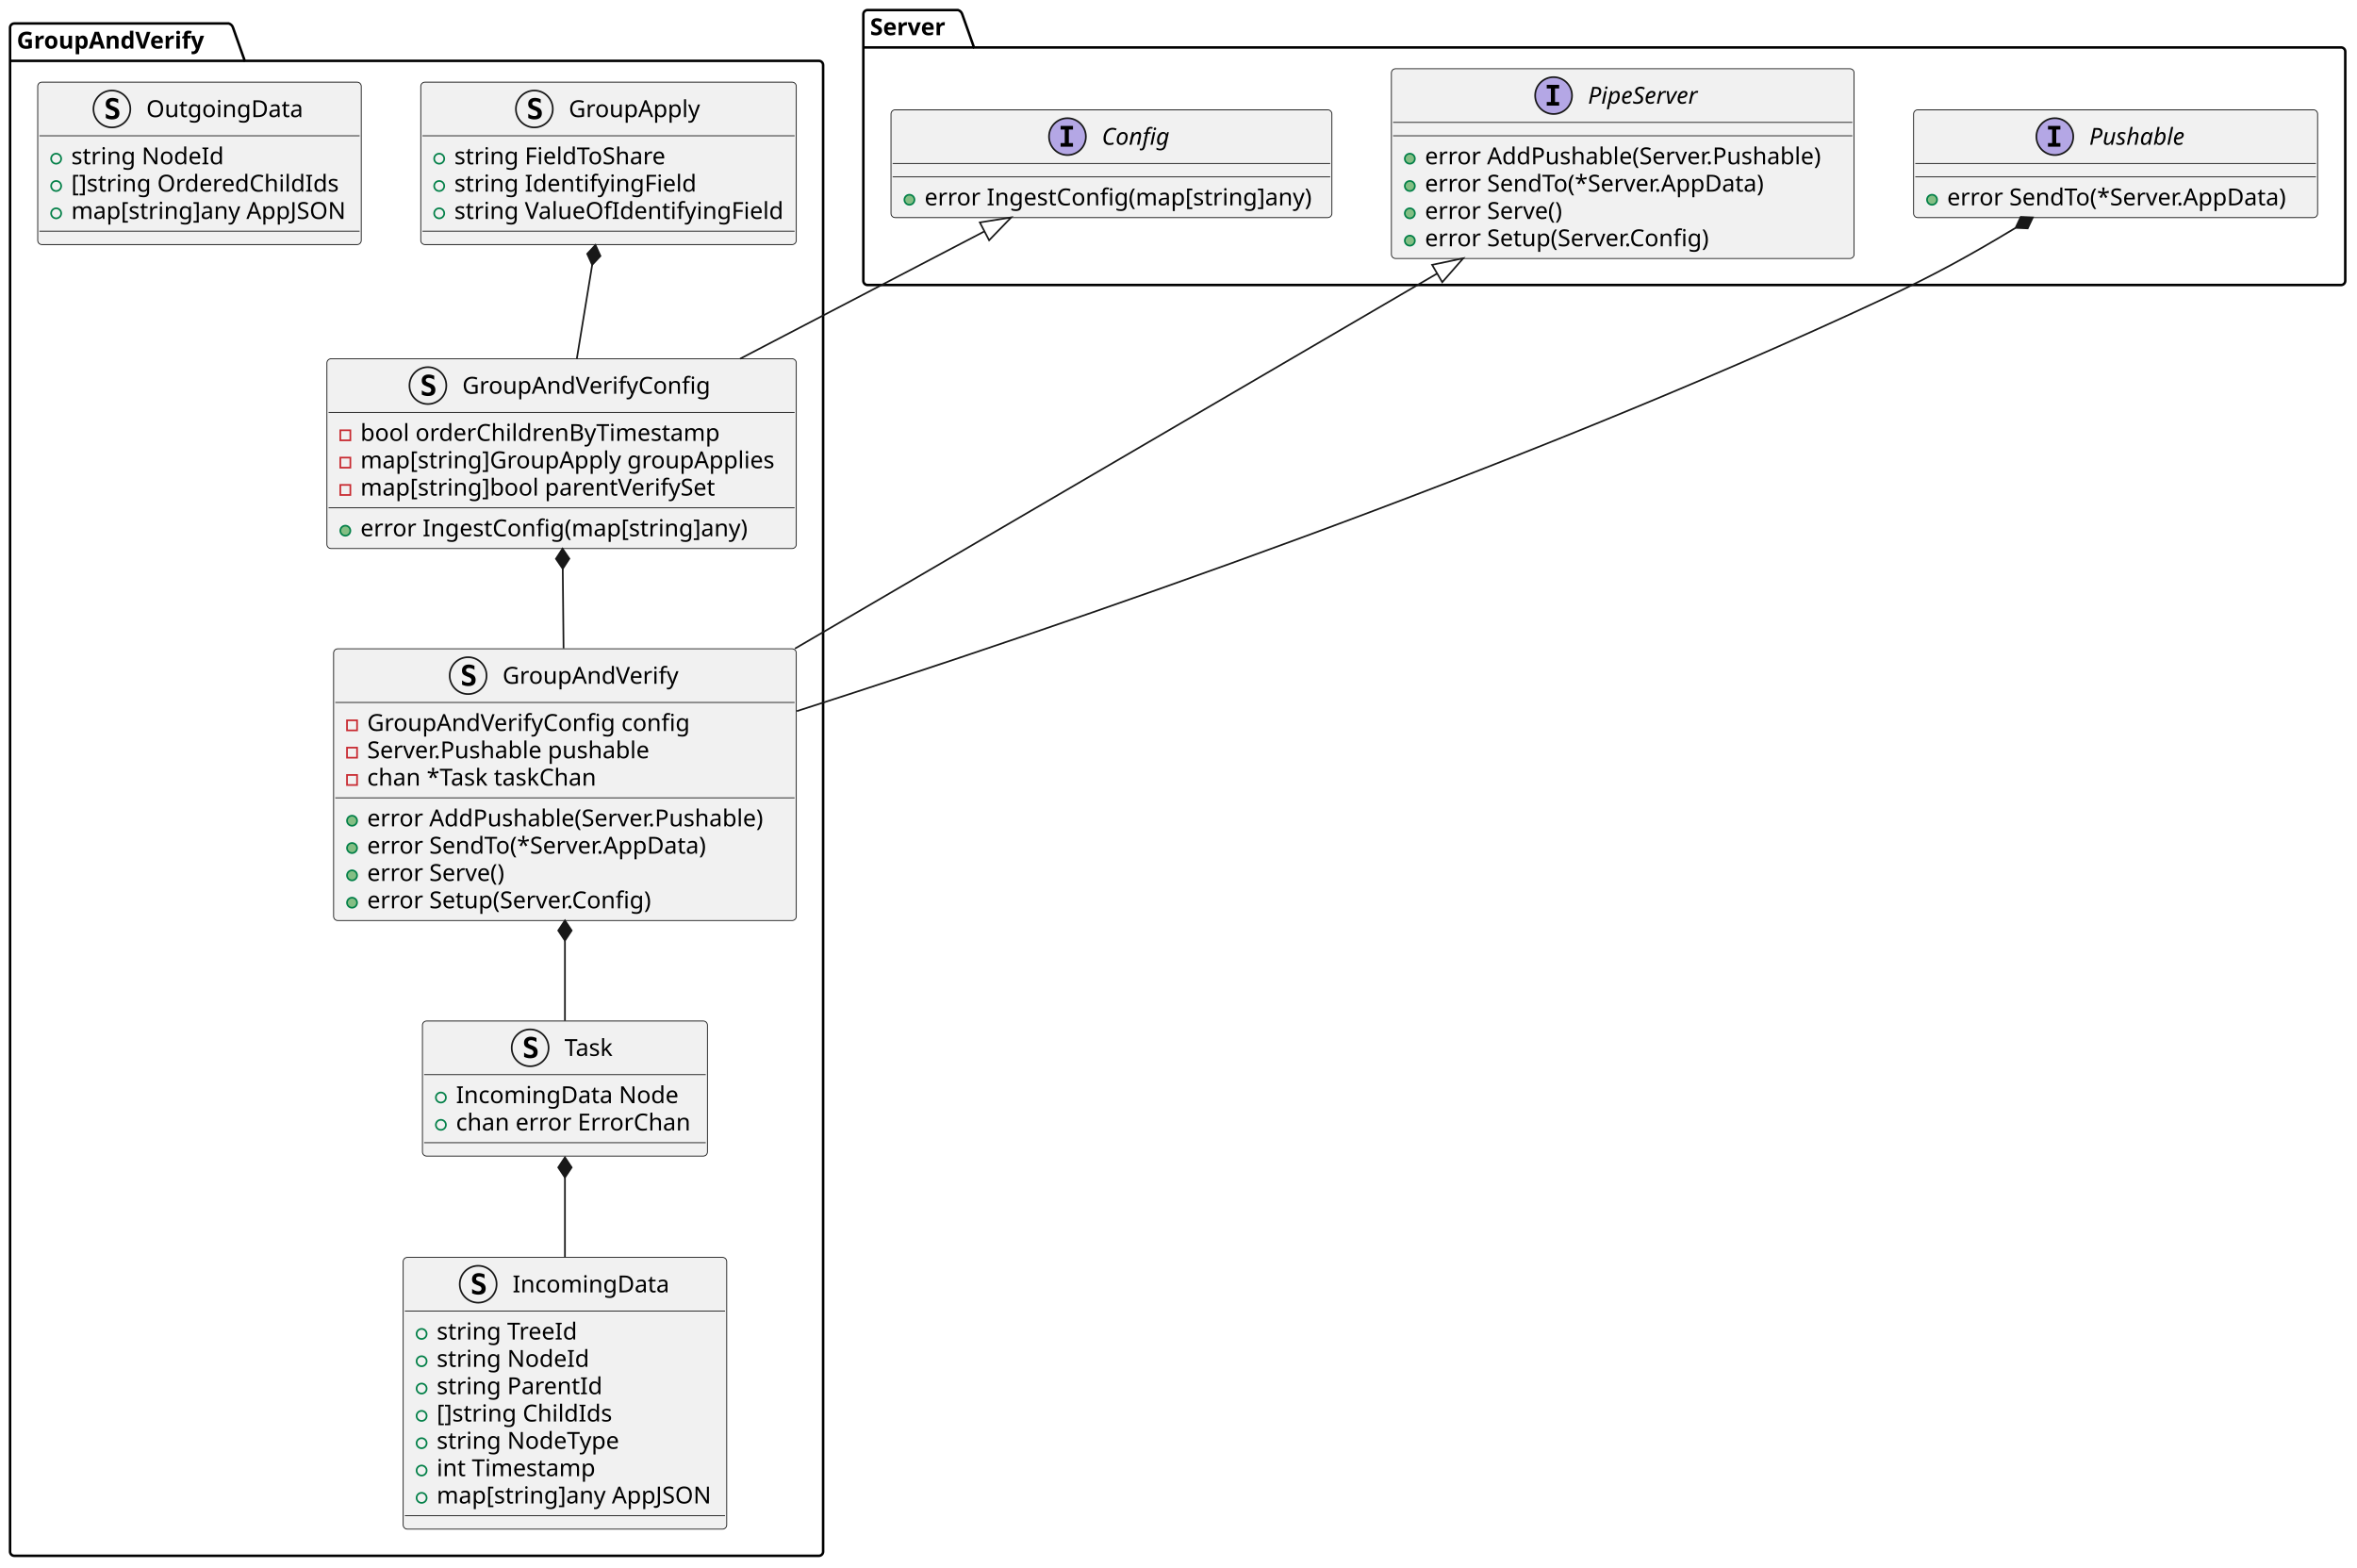
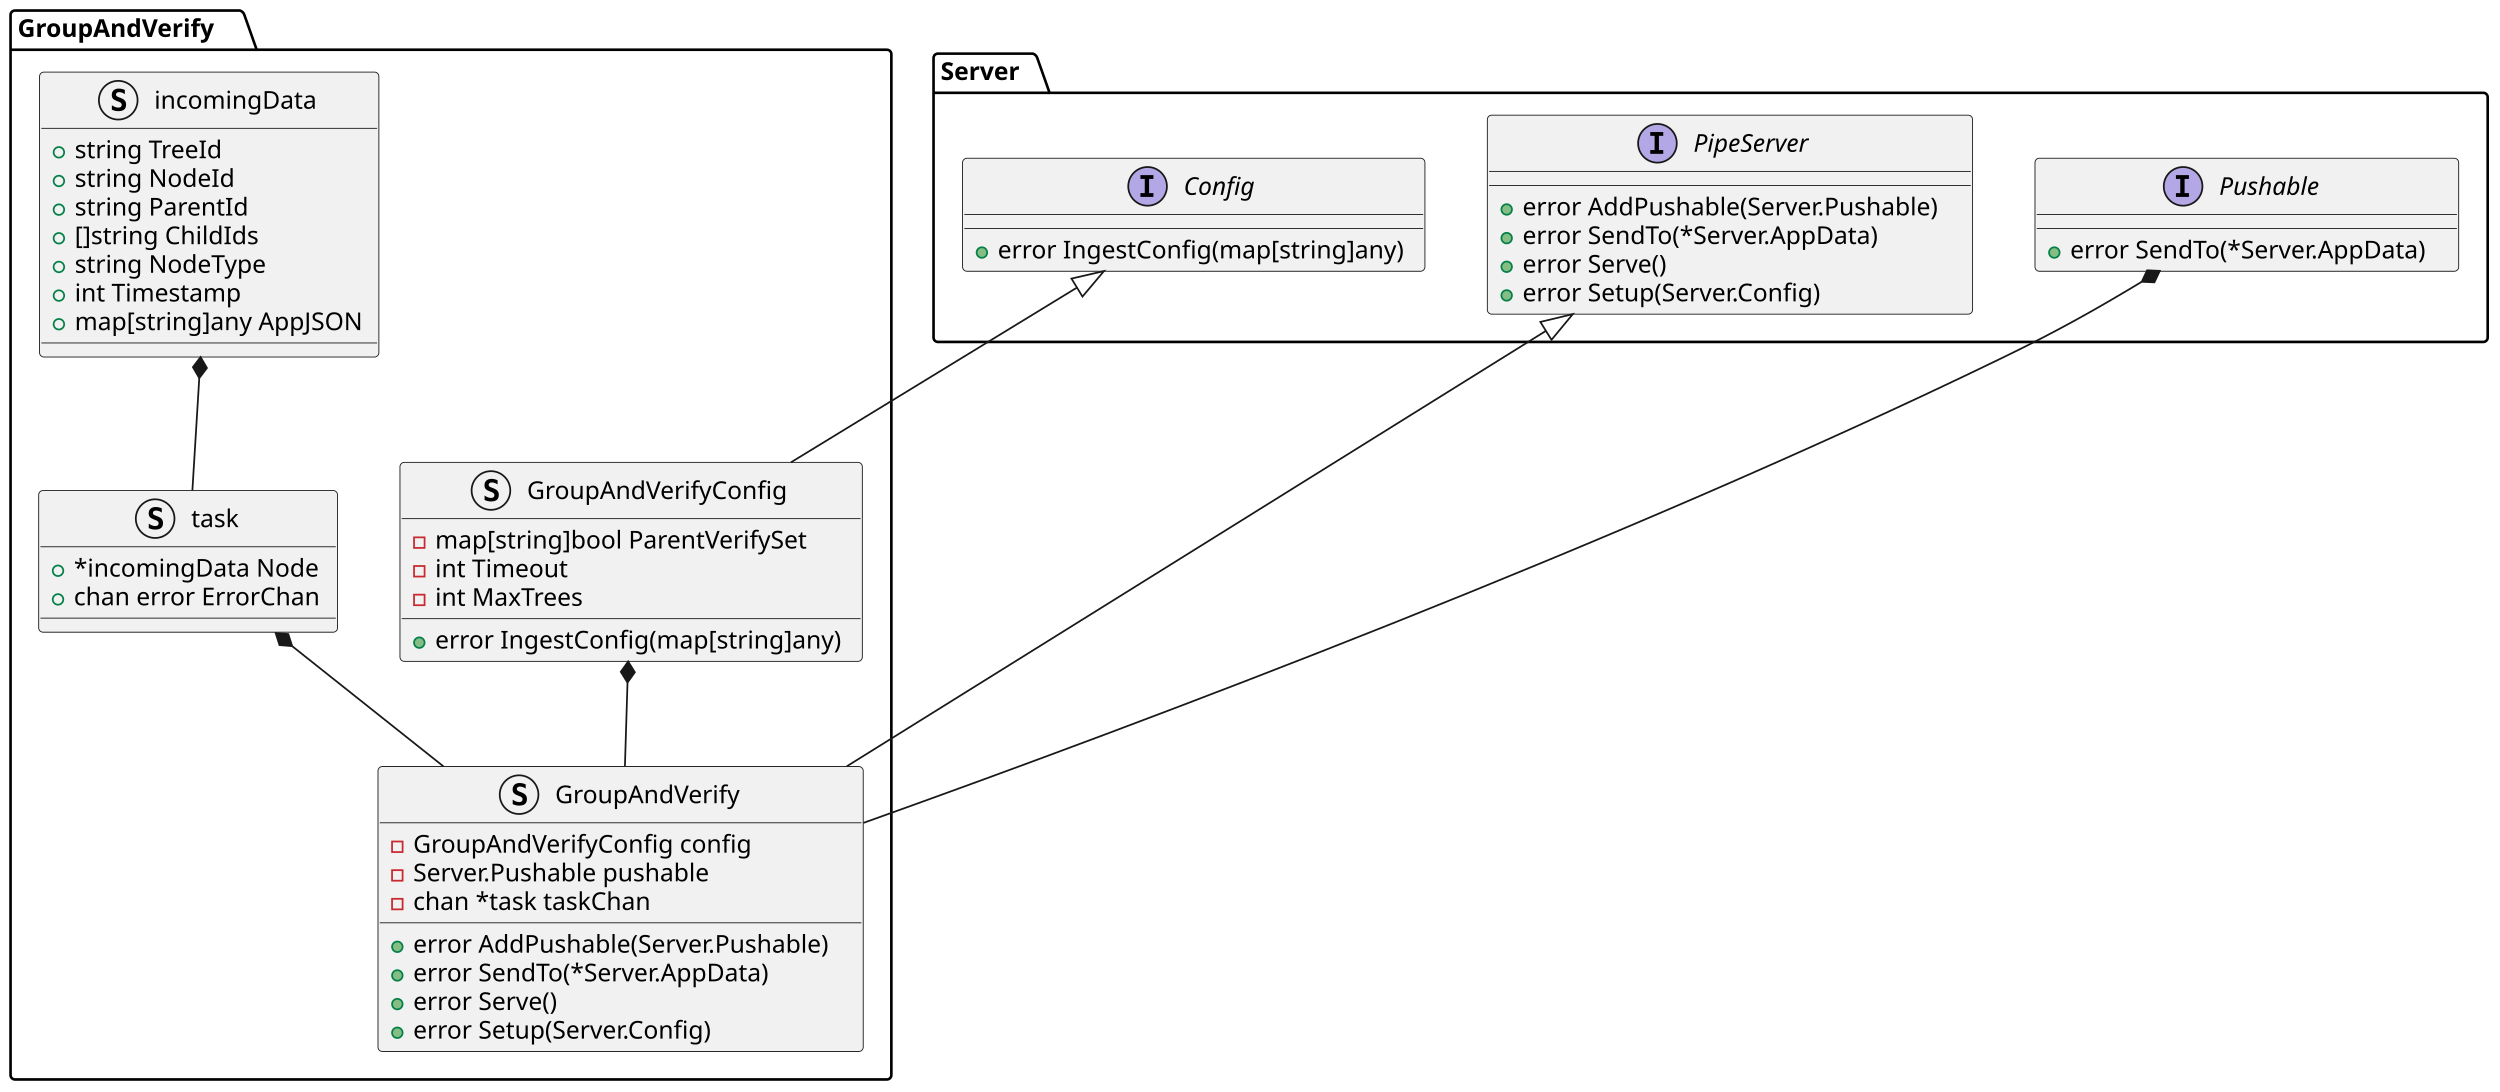
- <svg xmlns="http://www.w3.org/2000/svg" contentStyleType="text/css" height="935px" preserveAspectRatio="none" style="width:1406px;height:935px;background:#FFFFFF;" version="1.1" viewBox="0 0 1406 935" width="1406px" zoomAndPan="magnify">
+ <svg xmlns="http://www.w3.org/2000/svg" contentStyleType="text/css" height="621px" preserveAspectRatio="none" style="width:1422px;height:621px;background:#FFFFFF;" version="1.1" viewBox="0 0 1422 621" width="1422px" zoomAndPan="magnify">
  <defs />
  <g>
    <g id="cluster_Server">
-       <path d="M517.5,6 L571.5,6 A3.75,3.75 0 0 1 574,8.5 L581,28.297 L1396.5,28.297 A2.5,2.5 0 0 1 1399,30.797 L1399,167.5 A2.5,2.5 0 0 1 1396.5,170 L517.5,170 A2.5,2.5 0 0 1 515,167.5 L515,8.5 A2.5,2.5 0 0 1 517.5,6 " fill="none" style="stroke:#000000;stroke-width:1.5;" />
-       <line style="stroke:#000000;stroke-width:1.5;" x1="515" x2="581" y1="28.297" y2="28.297" />
-       <text fill="#000000" font-family="sans-serif" font-size="14" font-weight="bold" lengthAdjust="spacing" textLength="53" x="519" y="20.995">Server</text>
+       <path d="M533.5,30.5 L587.5,30.5 A3.75,3.75 0 0 1 590,33 L597,52.797 L1412.5,52.797 A2.5,2.5 0 0 1 1415,55.297 L1415,192 A2.5,2.5 0 0 1 1412.5,194.5 L533.5,194.5 A2.5,2.5 0 0 1 531,192 L531,33 A2.5,2.5 0 0 1 533.5,30.5 " fill="none" style="stroke:#000000;stroke-width:1.5;" />
+       <line style="stroke:#000000;stroke-width:1.5;" x1="531" x2="597" y1="52.797" y2="52.797" />
+       <text fill="#000000" font-family="sans-serif" font-size="14" font-weight="bold" lengthAdjust="spacing" textLength="53" x="535" y="45.495">Server</text>
    </g>
    <g id="cluster_GroupAndVerify">
-       <path d="M8.5,14 L136.5,14 A3.75,3.75 0 0 1 139,16.5 L146,36.297 L488.5,36.297 A2.5,2.5 0 0 1 491,38.797 L491,925.5 A2.5,2.5 0 0 1 488.5,928 L8.5,928 A2.5,2.5 0 0 1 6,925.5 L6,16.5 A2.5,2.5 0 0 1 8.5,14 " fill="none" style="stroke:#000000;stroke-width:1.5;" />
-       <line style="stroke:#000000;stroke-width:1.5;" x1="6" x2="146" y1="36.297" y2="36.297" />
-       <text fill="#000000" font-family="sans-serif" font-size="14" font-weight="bold" lengthAdjust="spacing" textLength="127" x="10" y="28.995">GroupAndVerify</text>
+       <path d="M8.5,6 L136.5,6 A3.75,3.75 0 0 1 139,8.5 L146,28.297 L504.5,28.297 A2.5,2.5 0 0 1 507,30.797 L507,611.5 A2.5,2.5 0 0 1 504.5,614 L8.5,614 A2.5,2.5 0 0 1 6,611.5 L6,8.5 A2.5,2.5 0 0 1 8.5,6 " fill="none" style="stroke:#000000;stroke-width:1.5;" />
+       <line style="stroke:#000000;stroke-width:1.5;" x1="6" x2="146" y1="28.297" y2="28.297" />
+       <text fill="#000000" font-family="sans-serif" font-size="14" font-weight="bold" lengthAdjust="spacing" textLength="127" x="10" y="20.995">GroupAndVerify</text>
    </g>
    <g id="elem_Config">
-       <rect codeLine="1" fill="#F1F1F1" height="64.297" id="Config" rx="2.5" ry="2.5" style="stroke:#181818;stroke-width:0.5;" width="263" x="531.5" y="65.5" />
-       <ellipse cx="636.75" cy="81.5" fill="#B4A7E5" rx="11" ry="11" style="stroke:#181818;stroke-width:1.0;" />
-       <path d="M632.672,77.266 L632.672,75.109 L640.062,75.109 L640.062,77.266 L637.594,77.266 L637.594,85.344 L640.062,85.344 L640.062,87.5 L632.672,87.5 L632.672,85.344 L635.141,85.344 L635.141,77.266 L632.672,77.266 Z " fill="#000000" />
-       <text fill="#000000" font-family="sans-serif" font-size="14" font-style="italic" lengthAdjust="spacing" textLength="44" x="657.25" y="86.347">Config</text>
-       <line style="stroke:#181818;stroke-width:0.5;" x1="532.5" x2="793.5" y1="97.5" y2="97.5" />
-       <line style="stroke:#181818;stroke-width:0.5;" x1="532.5" x2="793.5" y1="105.5" y2="105.5" />
-       <ellipse cx="542.5" cy="119.148" fill="#84BE84" rx="3" ry="3" style="stroke:#038048;stroke-width:1.0;" />
-       <text fill="#000000" font-family="sans-serif" font-size="14" lengthAdjust="spacing" textLength="237" x="551.5" y="122.495">error IngestConfig(map[string]any)</text>
+       <rect codeLine="1" fill="#F1F1F1" height="64.297" id="Config" rx="2.5" ry="2.5" style="stroke:#181818;stroke-width:0.5;" width="263" x="547.5" y="90" />
+       <ellipse cx="652.75" cy="106" fill="#B4A7E5" rx="11" ry="11" style="stroke:#181818;stroke-width:1.0;" />
+       <path d="M648.672,101.766 L648.672,99.609 L656.062,99.609 L656.062,101.766 L653.594,101.766 L653.594,109.844 L656.062,109.844 L656.062,112 L648.672,112 L648.672,109.844 L651.141,109.844 L651.141,101.766 L648.672,101.766 Z " fill="#000000" />
+       <text fill="#000000" font-family="sans-serif" font-size="14" font-style="italic" lengthAdjust="spacing" textLength="44" x="673.25" y="110.847">Config</text>
+       <line style="stroke:#181818;stroke-width:0.5;" x1="548.5" x2="809.5" y1="122" y2="122" />
+       <line style="stroke:#181818;stroke-width:0.5;" x1="548.5" x2="809.5" y1="130" y2="130" />
+       <ellipse cx="558.5" cy="143.648" fill="#84BE84" rx="3" ry="3" style="stroke:#038048;stroke-width:1.0;" />
+       <text fill="#000000" font-family="sans-serif" font-size="14" lengthAdjust="spacing" textLength="237" x="567.5" y="146.995">error IngestConfig(map[string]any)</text>
    </g>
    <g id="elem_PipeServer">
-       <rect codeLine="4" fill="#F1F1F1" height="113.188" id="PipeServer" rx="2.5" ry="2.5" style="stroke:#181818;stroke-width:0.5;" width="276" x="830" y="41" />
-       <ellipse cx="926.75" cy="57" fill="#B4A7E5" rx="11" ry="11" style="stroke:#181818;stroke-width:1.0;" />
-       <path d="M922.672,52.766 L922.672,50.609 L930.062,50.609 L930.062,52.766 L927.594,52.766 L927.594,60.844 L930.062,60.844 L930.062,63 L922.672,63 L922.672,60.844 L925.141,60.844 L925.141,52.766 L922.672,52.766 Z " fill="#000000" />
-       <text fill="#000000" font-family="sans-serif" font-size="14" font-style="italic" lengthAdjust="spacing" textLength="74" x="947.25" y="61.847">PipeServer</text>
-       <line style="stroke:#181818;stroke-width:0.5;" x1="831" x2="1105" y1="73" y2="73" />
-       <line style="stroke:#181818;stroke-width:0.5;" x1="831" x2="1105" y1="81" y2="81" />
-       <ellipse cx="841" cy="94.648" fill="#84BE84" rx="3" ry="3" style="stroke:#038048;stroke-width:1.0;" />
-       <text fill="#000000" font-family="sans-serif" font-size="14" lengthAdjust="spacing" textLength="250" x="850" y="97.995">error AddPushable(Server.Pushable)</text>
-       <ellipse cx="841" cy="110.945" fill="#84BE84" rx="3" ry="3" style="stroke:#038048;stroke-width:1.0;" />
-       <text fill="#000000" font-family="sans-serif" font-size="14" lengthAdjust="spacing" textLength="215" x="850" y="114.292">error SendTo(*Server.AppData)</text>
-       <ellipse cx="841" cy="127.242" fill="#84BE84" rx="3" ry="3" style="stroke:#038048;stroke-width:1.0;" />
-       <text fill="#000000" font-family="sans-serif" font-size="14" lengthAdjust="spacing" textLength="86" x="850" y="130.589">error Serve()</text>
-       <ellipse cx="841" cy="143.539" fill="#84BE84" rx="3" ry="3" style="stroke:#038048;stroke-width:1.0;" />
-       <text fill="#000000" font-family="sans-serif" font-size="14" lengthAdjust="spacing" textLength="180" x="850" y="146.886">error Setup(Server.Config)</text>
+       <rect codeLine="4" fill="#F1F1F1" height="113.188" id="PipeServer" rx="2.5" ry="2.5" style="stroke:#181818;stroke-width:0.5;" width="276" x="846" y="65.5" />
+       <ellipse cx="942.75" cy="81.5" fill="#B4A7E5" rx="11" ry="11" style="stroke:#181818;stroke-width:1.0;" />
+       <path d="M938.672,77.266 L938.672,75.109 L946.062,75.109 L946.062,77.266 L943.594,77.266 L943.594,85.344 L946.062,85.344 L946.062,87.5 L938.672,87.5 L938.672,85.344 L941.141,85.344 L941.141,77.266 L938.672,77.266 Z " fill="#000000" />
+       <text fill="#000000" font-family="sans-serif" font-size="14" font-style="italic" lengthAdjust="spacing" textLength="74" x="963.25" y="86.347">PipeServer</text>
+       <line style="stroke:#181818;stroke-width:0.5;" x1="847" x2="1121" y1="97.5" y2="97.5" />
+       <line style="stroke:#181818;stroke-width:0.5;" x1="847" x2="1121" y1="105.5" y2="105.5" />
+       <ellipse cx="857" cy="119.148" fill="#84BE84" rx="3" ry="3" style="stroke:#038048;stroke-width:1.0;" />
+       <text fill="#000000" font-family="sans-serif" font-size="14" lengthAdjust="spacing" textLength="250" x="866" y="122.495">error AddPushable(Server.Pushable)</text>
+       <ellipse cx="857" cy="135.445" fill="#84BE84" rx="3" ry="3" style="stroke:#038048;stroke-width:1.0;" />
+       <text fill="#000000" font-family="sans-serif" font-size="14" lengthAdjust="spacing" textLength="215" x="866" y="138.792">error SendTo(*Server.AppData)</text>
+       <ellipse cx="857" cy="151.742" fill="#84BE84" rx="3" ry="3" style="stroke:#038048;stroke-width:1.0;" />
+       <text fill="#000000" font-family="sans-serif" font-size="14" lengthAdjust="spacing" textLength="86" x="866" y="155.089">error Serve()</text>
+       <ellipse cx="857" cy="168.039" fill="#84BE84" rx="3" ry="3" style="stroke:#038048;stroke-width:1.0;" />
+       <text fill="#000000" font-family="sans-serif" font-size="14" lengthAdjust="spacing" textLength="180" x="866" y="171.386">error Setup(Server.Config)</text>
    </g>
    <g id="elem_Pushable">
-       <rect codeLine="10" fill="#F1F1F1" height="64.297" id="Pushable" rx="2.5" ry="2.5" style="stroke:#181818;stroke-width:0.5;" width="241" x="1141.5" y="65.5" />
-       <ellipse cx="1225.75" cy="81.5" fill="#B4A7E5" rx="11" ry="11" style="stroke:#181818;stroke-width:1.0;" />
-       <path d="M1221.672,77.266 L1221.672,75.109 L1229.062,75.109 L1229.062,77.266 L1226.594,77.266 L1226.594,85.344 L1229.062,85.344 L1229.062,87.5 L1221.672,87.5 L1221.672,85.344 L1224.141,85.344 L1224.141,77.266 L1221.672,77.266 Z " fill="#000000" />
-       <text fill="#000000" font-family="sans-serif" font-size="14" font-style="italic" lengthAdjust="spacing" textLength="64" x="1246.25" y="86.347">Pushable</text>
-       <line style="stroke:#181818;stroke-width:0.5;" x1="1142.5" x2="1381.5" y1="97.5" y2="97.5" />
-       <line style="stroke:#181818;stroke-width:0.5;" x1="1142.5" x2="1381.5" y1="105.5" y2="105.5" />
-       <ellipse cx="1152.5" cy="119.148" fill="#84BE84" rx="3" ry="3" style="stroke:#038048;stroke-width:1.0;" />
-       <text fill="#000000" font-family="sans-serif" font-size="14" lengthAdjust="spacing" textLength="215" x="1161.5" y="122.495">error SendTo(*Server.AppData)</text>
-     </g>
-     <g id="elem_GroupApply">
-       <rect codeLine="15" fill="#F1F1F1" height="96.891" id="GroupApply" rx="2.5" ry="2.5" style="stroke:#181818;stroke-width:0.5;" width="224" x="251" y="49" />
-       <ellipse cx="318.75" cy="65" fill="#F1F1F1" rx="11" ry="11" style="stroke:#181818;stroke-width:1.0;" />
-       <path d="M318.234,65.562 Q316.375,64.859 315.719,64.094 Q315.078,63.312 315.078,62 Q315.078,60.312 316.156,59.344 Q317.234,58.375 319.109,58.375 Q319.969,58.375 320.812,58.578 Q321.672,58.766 322.516,59.156 L322.516,61.547 Q321.734,60.984 320.906,60.703 Q320.094,60.406 319.297,60.406 Q318.422,60.406 317.938,60.766 Q317.469,61.125 317.469,61.781 Q317.469,62.297 317.812,62.641 Q318.156,62.969 319.25,63.375 L320.312,63.781 Q321.797,64.328 322.5,65.234 Q323.219,66.141 323.219,67.516 Q323.219,69.391 322.109,70.312 Q321,71.234 318.75,71.234 Q317.828,71.234 316.906,71.016 Q315.984,70.797 315.125,70.375 L315.125,67.844 Q316.094,68.531 317.016,68.875 Q317.938,69.219 318.828,69.219 Q319.734,69.219 320.234,68.812 Q320.734,68.391 320.734,67.656 Q320.734,67.094 320.391,66.688 Q320.062,66.266 319.438,66.016 L318.234,65.562 Z " fill="#000000" />
-       <text fill="#000000" font-family="sans-serif" font-size="14" lengthAdjust="spacing" textLength="80" x="339.25" y="69.847">GroupApply</text>
-       <line style="stroke:#181818;stroke-width:0.5;" x1="252" x2="474" y1="81" y2="81" />
-       <ellipse cx="262" cy="94.648" fill="none" rx="3" ry="3" style="stroke:#038048;stroke-width:1.0;" />
-       <text fill="#000000" font-family="sans-serif" font-size="14" lengthAdjust="spacing" textLength="133" x="271" y="97.995">string FieldToShare</text>
-       <ellipse cx="262" cy="110.945" fill="none" rx="3" ry="3" style="stroke:#038048;stroke-width:1.0;" />
-       <text fill="#000000" font-family="sans-serif" font-size="14" lengthAdjust="spacing" textLength="145" x="271" y="114.292">string IdentifyingField</text>
-       <ellipse cx="262" cy="127.242" fill="none" rx="3" ry="3" style="stroke:#038048;stroke-width:1.0;" />
-       <text fill="#000000" font-family="sans-serif" font-size="14" lengthAdjust="spacing" textLength="198" x="271" y="130.589">string ValueOfIdentifyingField</text>
-       <line style="stroke:#181818;stroke-width:0.5;" x1="252" x2="474" y1="137.891" y2="137.891" />
+       <rect codeLine="10" fill="#F1F1F1" height="64.297" id="Pushable" rx="2.5" ry="2.5" style="stroke:#181818;stroke-width:0.5;" width="241" x="1157.5" y="90" />
+       <ellipse cx="1241.75" cy="106" fill="#B4A7E5" rx="11" ry="11" style="stroke:#181818;stroke-width:1.0;" />
+       <path d="M1237.672,101.766 L1237.672,99.609 L1245.062,99.609 L1245.062,101.766 L1242.594,101.766 L1242.594,109.844 L1245.062,109.844 L1245.062,112 L1237.672,112 L1237.672,109.844 L1240.141,109.844 L1240.141,101.766 L1237.672,101.766 Z " fill="#000000" />
+       <text fill="#000000" font-family="sans-serif" font-size="14" font-style="italic" lengthAdjust="spacing" textLength="64" x="1262.25" y="110.847">Pushable</text>
+       <line style="stroke:#181818;stroke-width:0.5;" x1="1158.5" x2="1397.5" y1="122" y2="122" />
+       <line style="stroke:#181818;stroke-width:0.5;" x1="1158.5" x2="1397.5" y1="130" y2="130" />
+       <ellipse cx="1168.5" cy="143.648" fill="#84BE84" rx="3" ry="3" style="stroke:#038048;stroke-width:1.0;" />
+       <text fill="#000000" font-family="sans-serif" font-size="14" lengthAdjust="spacing" textLength="215" x="1177.5" y="146.995">error SendTo(*Server.AppData)</text>
    </g>
    <g id="elem_GroupAndVerifyConfig">
-       <rect codeLine="21" fill="#F1F1F1" height="113.188" id="GroupAndVerifyConfig" rx="2.5" ry="2.5" style="stroke:#181818;stroke-width:0.5;" width="280" x="195" y="214" />
-       <ellipse cx="255.25" cy="230" fill="#F1F1F1" rx="11" ry="11" style="stroke:#181818;stroke-width:1.0;" />
-       <path d="M254.734,230.562 Q252.875,229.859 252.219,229.094 Q251.578,228.312 251.578,227 Q251.578,225.312 252.656,224.344 Q253.734,223.375 255.609,223.375 Q256.469,223.375 257.312,223.578 Q258.172,223.766 259.016,224.156 L259.016,226.547 Q258.234,225.984 257.406,225.703 Q256.594,225.406 255.797,225.406 Q254.922,225.406 254.438,225.766 Q253.969,226.125 253.969,226.781 Q253.969,227.297 254.312,227.641 Q254.656,227.969 255.75,228.375 L256.812,228.781 Q258.297,229.328 259,230.234 Q259.719,231.141 259.719,232.516 Q259.719,234.391 258.609,235.312 Q257.5,236.234 255.25,236.234 Q254.328,236.234 253.406,236.016 Q252.484,235.797 251.625,235.375 L251.625,232.844 Q252.594,233.531 253.516,233.875 Q254.438,234.219 255.328,234.219 Q256.234,234.219 256.734,233.812 Q257.234,233.391 257.234,232.656 Q257.234,232.094 256.891,231.688 Q256.562,231.266 255.938,231.016 L254.734,230.562 Z " fill="#000000" />
-       <text fill="#000000" font-family="sans-serif" font-size="14" lengthAdjust="spacing" textLength="151" x="275.75" y="234.847">GroupAndVerifyConfig</text>
-       <line style="stroke:#181818;stroke-width:0.5;" x1="196" x2="474" y1="246" y2="246" />
-       <rect fill="none" height="6" style="stroke:#C82930;stroke-width:1.0;" width="6" x="203" y="256.648" />
-       <text fill="#000000" font-family="sans-serif" font-size="14" lengthAdjust="spacing" textLength="222" x="215" y="262.995">bool orderChildrenByTimestamp</text>
-       <rect fill="none" height="6" style="stroke:#C82930;stroke-width:1.0;" width="6" x="203" y="272.945" />
-       <text fill="#000000" font-family="sans-serif" font-size="14" lengthAdjust="spacing" textLength="254" x="215" y="279.292">map[string]GroupApply groupApplies</text>
-       <rect fill="none" height="6" style="stroke:#C82930;stroke-width:1.0;" width="6" x="203" y="289.242" />
-       <text fill="#000000" font-family="sans-serif" font-size="14" lengthAdjust="spacing" textLength="218" x="215" y="295.589">map[string]bool parentVerifySet</text>
-       <line style="stroke:#181818;stroke-width:0.5;" x1="196" x2="474" y1="302.891" y2="302.891" />
-       <ellipse cx="206" cy="316.539" fill="#84BE84" rx="3" ry="3" style="stroke:#038048;stroke-width:1.0;" />
-       <text fill="#000000" font-family="sans-serif" font-size="14" lengthAdjust="spacing" textLength="237" x="215" y="319.886">error IngestConfig(map[string]any)</text>
+       <rect codeLine="16" fill="#F1F1F1" height="113.188" id="GroupAndVerifyConfig" rx="2.5" ry="2.5" style="stroke:#181818;stroke-width:0.5;" width="263" x="227.5" y="263" />
+       <ellipse cx="279.25" cy="279" fill="#F1F1F1" rx="11" ry="11" style="stroke:#181818;stroke-width:1.0;" />
+       <path d="M278.734,279.562 Q276.875,278.859 276.219,278.094 Q275.578,277.312 275.578,276 Q275.578,274.312 276.656,273.344 Q277.734,272.375 279.609,272.375 Q280.469,272.375 281.312,272.578 Q282.172,272.766 283.016,273.156 L283.016,275.547 Q282.234,274.984 281.406,274.703 Q280.594,274.406 279.797,274.406 Q278.922,274.406 278.438,274.766 Q277.969,275.125 277.969,275.781 Q277.969,276.297 278.312,276.641 Q278.656,276.969 279.75,277.375 L280.812,277.781 Q282.297,278.328 283,279.234 Q283.719,280.141 283.719,281.516 Q283.719,283.391 282.609,284.312 Q281.5,285.234 279.25,285.234 Q278.328,285.234 277.406,285.016 Q276.484,284.797 275.625,284.375 L275.625,281.844 Q276.594,282.531 277.516,282.875 Q278.438,283.219 279.328,283.219 Q280.234,283.219 280.734,282.812 Q281.234,282.391 281.234,281.656 Q281.234,281.094 280.891,280.688 Q280.562,280.266 279.938,280.016 L278.734,279.562 Z " fill="#000000" />
+       <text fill="#000000" font-family="sans-serif" font-size="14" lengthAdjust="spacing" textLength="151" x="299.75" y="283.847">GroupAndVerifyConfig</text>
+       <line style="stroke:#181818;stroke-width:0.5;" x1="228.5" x2="489.5" y1="295" y2="295" />
+       <rect fill="none" height="6" style="stroke:#C82930;stroke-width:1.0;" width="6" x="235.5" y="305.648" />
+       <text fill="#000000" font-family="sans-serif" font-size="14" lengthAdjust="spacing" textLength="218" x="247.5" y="311.995">map[string]bool ParentVerifySet</text>
+       <rect fill="none" height="6" style="stroke:#C82930;stroke-width:1.0;" width="6" x="235.5" y="321.945" />
+       <text fill="#000000" font-family="sans-serif" font-size="14" lengthAdjust="spacing" textLength="78" x="247.5" y="328.292">int Timeout</text>
+       <rect fill="none" height="6" style="stroke:#C82930;stroke-width:1.0;" width="6" x="235.5" y="338.242" />
+       <text fill="#000000" font-family="sans-serif" font-size="14" lengthAdjust="spacing" textLength="88" x="247.5" y="344.589">int MaxTrees</text>
+       <line style="stroke:#181818;stroke-width:0.5;" x1="228.5" x2="489.5" y1="351.891" y2="351.891" />
+       <ellipse cx="238.5" cy="365.539" fill="#84BE84" rx="3" ry="3" style="stroke:#038048;stroke-width:1.0;" />
+       <text fill="#000000" font-family="sans-serif" font-size="14" lengthAdjust="spacing" textLength="237" x="247.5" y="368.886">error IngestConfig(map[string]any)</text>
    </g>
    <g id="elem_GroupAndVerify">
-       <rect codeLine="27" fill="#F1F1F1" height="162.078" id="GroupAndVerify" rx="2.5" ry="2.5" style="stroke:#181818;stroke-width:0.5;" width="276" x="199" y="387" />
-       <ellipse cx="279.25" cy="403" fill="#F1F1F1" rx="11" ry="11" style="stroke:#181818;stroke-width:1.0;" />
-       <path d="M278.734,403.562 Q276.875,402.859 276.219,402.094 Q275.578,401.312 275.578,400 Q275.578,398.312 276.656,397.344 Q277.734,396.375 279.609,396.375 Q280.469,396.375 281.312,396.578 Q282.172,396.766 283.016,397.156 L283.016,399.547 Q282.234,398.984 281.406,398.703 Q280.594,398.406 279.797,398.406 Q278.922,398.406 278.438,398.766 Q277.969,399.125 277.969,399.781 Q277.969,400.297 278.312,400.641 Q278.656,400.969 279.75,401.375 L280.812,401.781 Q282.297,402.328 283,403.234 Q283.719,404.141 283.719,405.516 Q283.719,407.391 282.609,408.312 Q281.5,409.234 279.25,409.234 Q278.328,409.234 277.406,409.016 Q276.484,408.797 275.625,408.375 L275.625,405.844 Q276.594,406.531 277.516,406.875 Q278.438,407.219 279.328,407.219 Q280.234,407.219 280.734,406.812 Q281.234,406.391 281.234,405.656 Q281.234,405.094 280.891,404.688 Q280.562,404.266 279.938,404.016 L278.734,403.562 Z " fill="#000000" />
-       <text fill="#000000" font-family="sans-serif" font-size="14" lengthAdjust="spacing" textLength="107" x="299.75" y="407.847">GroupAndVerify</text>
-       <line style="stroke:#181818;stroke-width:0.5;" x1="200" x2="474" y1="419" y2="419" />
-       <rect fill="none" height="6" style="stroke:#C82930;stroke-width:1.0;" width="6" x="207" y="429.648" />
-       <text fill="#000000" font-family="sans-serif" font-size="14" lengthAdjust="spacing" textLength="197" x="219" y="435.995">GroupAndVerifyConfig config</text>
-       <rect fill="none" height="6" style="stroke:#C82930;stroke-width:1.0;" width="6" x="207" y="445.945" />
-       <text fill="#000000" font-family="sans-serif" font-size="14" lengthAdjust="spacing" textLength="180" x="219" y="452.292">Server.Pushable pushable</text>
-       <rect fill="none" height="6" style="stroke:#C82930;stroke-width:1.0;" width="6" x="207" y="462.242" />
-       <text fill="#000000" font-family="sans-serif" font-size="14" lengthAdjust="spacing" textLength="147" x="219" y="468.589">chan *Task taskChan</text>
-       <line style="stroke:#181818;stroke-width:0.5;" x1="200" x2="474" y1="475.891" y2="475.891" />
-       <ellipse cx="210" cy="489.539" fill="#84BE84" rx="3" ry="3" style="stroke:#038048;stroke-width:1.0;" />
-       <text fill="#000000" font-family="sans-serif" font-size="14" lengthAdjust="spacing" textLength="250" x="219" y="492.886">error AddPushable(Server.Pushable)</text>
-       <ellipse cx="210" cy="505.836" fill="#84BE84" rx="3" ry="3" style="stroke:#038048;stroke-width:1.0;" />
-       <text fill="#000000" font-family="sans-serif" font-size="14" lengthAdjust="spacing" textLength="215" x="219" y="509.183">error SendTo(*Server.AppData)</text>
-       <ellipse cx="210" cy="522.133" fill="#84BE84" rx="3" ry="3" style="stroke:#038048;stroke-width:1.0;" />
-       <text fill="#000000" font-family="sans-serif" font-size="14" lengthAdjust="spacing" textLength="86" x="219" y="525.48">error Serve()</text>
-       <ellipse cx="210" cy="538.43" fill="#84BE84" rx="3" ry="3" style="stroke:#038048;stroke-width:1.0;" />
-       <text fill="#000000" font-family="sans-serif" font-size="14" lengthAdjust="spacing" textLength="180" x="219" y="541.776">error Setup(Server.Config)</text>
+       <rect codeLine="22" fill="#F1F1F1" height="162.078" id="GroupAndVerify" rx="2.5" ry="2.5" style="stroke:#181818;stroke-width:0.5;" width="276" x="215" y="436" />
+       <ellipse cx="295.25" cy="452" fill="#F1F1F1" rx="11" ry="11" style="stroke:#181818;stroke-width:1.0;" />
+       <path d="M294.734,452.562 Q292.875,451.859 292.219,451.094 Q291.578,450.312 291.578,449 Q291.578,447.312 292.656,446.344 Q293.734,445.375 295.609,445.375 Q296.469,445.375 297.312,445.578 Q298.172,445.766 299.016,446.156 L299.016,448.547 Q298.234,447.984 297.406,447.703 Q296.594,447.406 295.797,447.406 Q294.922,447.406 294.438,447.766 Q293.969,448.125 293.969,448.781 Q293.969,449.297 294.312,449.641 Q294.656,449.969 295.75,450.375 L296.812,450.781 Q298.297,451.328 299,452.234 Q299.719,453.141 299.719,454.516 Q299.719,456.391 298.609,457.312 Q297.5,458.234 295.25,458.234 Q294.328,458.234 293.406,458.016 Q292.484,457.797 291.625,457.375 L291.625,454.844 Q292.594,455.531 293.516,455.875 Q294.438,456.219 295.328,456.219 Q296.234,456.219 296.734,455.812 Q297.234,455.391 297.234,454.656 Q297.234,454.094 296.891,453.688 Q296.562,453.266 295.938,453.016 L294.734,452.562 Z " fill="#000000" />
+       <text fill="#000000" font-family="sans-serif" font-size="14" lengthAdjust="spacing" textLength="107" x="315.75" y="456.847">GroupAndVerify</text>
+       <line style="stroke:#181818;stroke-width:0.5;" x1="216" x2="490" y1="468" y2="468" />
+       <rect fill="none" height="6" style="stroke:#C82930;stroke-width:1.0;" width="6" x="223" y="478.648" />
+       <text fill="#000000" font-family="sans-serif" font-size="14" lengthAdjust="spacing" textLength="197" x="235" y="484.995">GroupAndVerifyConfig config</text>
+       <rect fill="none" height="6" style="stroke:#C82930;stroke-width:1.0;" width="6" x="223" y="494.945" />
+       <text fill="#000000" font-family="sans-serif" font-size="14" lengthAdjust="spacing" textLength="180" x="235" y="501.292">Server.Pushable pushable</text>
+       <rect fill="none" height="6" style="stroke:#C82930;stroke-width:1.0;" width="6" x="223" y="511.242" />
+       <text fill="#000000" font-family="sans-serif" font-size="14" lengthAdjust="spacing" textLength="143" x="235" y="517.589">chan *task taskChan</text>
+       <line style="stroke:#181818;stroke-width:0.5;" x1="216" x2="490" y1="524.891" y2="524.891" />
+       <ellipse cx="226" cy="538.539" fill="#84BE84" rx="3" ry="3" style="stroke:#038048;stroke-width:1.0;" />
+       <text fill="#000000" font-family="sans-serif" font-size="14" lengthAdjust="spacing" textLength="250" x="235" y="541.886">error AddPushable(Server.Pushable)</text>
+       <ellipse cx="226" cy="554.836" fill="#84BE84" rx="3" ry="3" style="stroke:#038048;stroke-width:1.0;" />
+       <text fill="#000000" font-family="sans-serif" font-size="14" lengthAdjust="spacing" textLength="215" x="235" y="558.183">error SendTo(*Server.AppData)</text>
+       <ellipse cx="226" cy="571.133" fill="#84BE84" rx="3" ry="3" style="stroke:#038048;stroke-width:1.0;" />
+       <text fill="#000000" font-family="sans-serif" font-size="14" lengthAdjust="spacing" textLength="86" x="235" y="574.48">error Serve()</text>
+       <ellipse cx="226" cy="587.43" fill="#84BE84" rx="3" ry="3" style="stroke:#038048;stroke-width:1.0;" />
+       <text fill="#000000" font-family="sans-serif" font-size="14" lengthAdjust="spacing" textLength="180" x="235" y="590.776">error Setup(Server.Config)</text>
    </g>
-     <g id="elem_Task">
-       <rect codeLine="36" fill="#F1F1F1" height="80.594" id="Task" rx="2.5" ry="2.5" style="stroke:#181818;stroke-width:0.5;" width="170" x="252" y="609" />
-       <ellipse cx="316.25" cy="625" fill="#F1F1F1" rx="11" ry="11" style="stroke:#181818;stroke-width:1.0;" />
-       <path d="M315.734,625.562 Q313.875,624.859 313.219,624.094 Q312.578,623.312 312.578,622 Q312.578,620.312 313.656,619.344 Q314.734,618.375 316.609,618.375 Q317.469,618.375 318.312,618.578 Q319.172,618.766 320.016,619.156 L320.016,621.547 Q319.234,620.984 318.406,620.703 Q317.594,620.406 316.797,620.406 Q315.922,620.406 315.438,620.766 Q314.969,621.125 314.969,621.781 Q314.969,622.297 315.312,622.641 Q315.656,622.969 316.75,623.375 L317.812,623.781 Q319.297,624.328 320,625.234 Q320.719,626.141 320.719,627.516 Q320.719,629.391 319.609,630.312 Q318.5,631.234 316.25,631.234 Q315.328,631.234 314.406,631.016 Q313.484,630.797 312.625,630.375 L312.625,627.844 Q313.594,628.531 314.516,628.875 Q315.438,629.219 316.328,629.219 Q317.234,629.219 317.734,628.812 Q318.234,628.391 318.234,627.656 Q318.234,627.094 317.891,626.688 Q317.562,626.266 316.938,626.016 L315.734,625.562 Z " fill="#000000" />
-       <text fill="#000000" font-family="sans-serif" font-size="14" lengthAdjust="spacing" textLength="33" x="336.75" y="629.847">Task</text>
-       <line style="stroke:#181818;stroke-width:0.5;" x1="253" x2="421" y1="641" y2="641" />
-       <ellipse cx="263" cy="654.648" fill="none" rx="3" ry="3" style="stroke:#038048;stroke-width:1.0;" />
-       <text fill="#000000" font-family="sans-serif" font-size="14" lengthAdjust="spacing" textLength="136" x="272" y="657.995">IncomingData Node</text>
-       <ellipse cx="263" cy="670.945" fill="none" rx="3" ry="3" style="stroke:#038048;stroke-width:1.0;" />
-       <text fill="#000000" font-family="sans-serif" font-size="14" lengthAdjust="spacing" textLength="144" x="272" y="674.292">chan error ErrorChan</text>
-       <line style="stroke:#181818;stroke-width:0.5;" x1="253" x2="421" y1="681.594" y2="681.594" />
+     <g id="elem_task">
+       <rect codeLine="31" fill="#F1F1F1" height="80.594" id="task" rx="2.5" ry="2.5" style="stroke:#181818;stroke-width:0.5;" width="170" x="22" y="279" />
+       <ellipse cx="88.25" cy="295" fill="#F1F1F1" rx="11" ry="11" style="stroke:#181818;stroke-width:1.0;" />
+       <path d="M87.734,295.562 Q85.875,294.859 85.219,294.094 Q84.578,293.312 84.578,292 Q84.578,290.312 85.656,289.344 Q86.734,288.375 88.609,288.375 Q89.469,288.375 90.312,288.578 Q91.172,288.766 92.016,289.156 L92.016,291.547 Q91.234,290.984 90.406,290.703 Q89.594,290.406 88.797,290.406 Q87.922,290.406 87.438,290.766 Q86.969,291.125 86.969,291.781 Q86.969,292.297 87.312,292.641 Q87.656,292.969 88.75,293.375 L89.812,293.781 Q91.297,294.328 92,295.234 Q92.719,296.141 92.719,297.516 Q92.719,299.391 91.609,300.312 Q90.5,301.234 88.25,301.234 Q87.328,301.234 86.406,301.016 Q85.484,300.797 84.625,300.375 L84.625,297.844 Q85.594,298.531 86.516,298.875 Q87.438,299.219 88.328,299.219 Q89.234,299.219 89.734,298.812 Q90.234,298.391 90.234,297.656 Q90.234,297.094 89.891,296.688 Q89.562,296.266 88.938,296.016 L87.734,295.562 Z " fill="#000000" />
+       <text fill="#000000" font-family="sans-serif" font-size="14" lengthAdjust="spacing" textLength="29" x="108.75" y="299.847">task</text>
+       <line style="stroke:#181818;stroke-width:0.5;" x1="23" x2="191" y1="311" y2="311" />
+       <ellipse cx="33" cy="324.648" fill="none" rx="3" ry="3" style="stroke:#038048;stroke-width:1.0;" />
+       <text fill="#000000" font-family="sans-serif" font-size="14" lengthAdjust="spacing" textLength="143" x="42" y="327.995">*incomingData Node</text>
+       <ellipse cx="33" cy="340.945" fill="none" rx="3" ry="3" style="stroke:#038048;stroke-width:1.0;" />
+       <text fill="#000000" font-family="sans-serif" font-size="14" lengthAdjust="spacing" textLength="144" x="42" y="344.292">chan error ErrorChan</text>
+       <line style="stroke:#181818;stroke-width:0.5;" x1="23" x2="191" y1="351.594" y2="351.594" />
    </g>
-     <g id="elem_IncomingData">
-       <rect codeLine="40" fill="#F1F1F1" height="162.078" id="IncomingData" rx="2.5" ry="2.5" style="stroke:#181818;stroke-width:0.5;" width="193" x="240.5" y="750" />
-       <ellipse cx="285.25" cy="766" fill="#F1F1F1" rx="11" ry="11" style="stroke:#181818;stroke-width:1.0;" />
-       <path d="M284.734,766.562 Q282.875,765.859 282.219,765.094 Q281.578,764.312 281.578,763 Q281.578,761.312 282.656,760.344 Q283.734,759.375 285.609,759.375 Q286.469,759.375 287.312,759.578 Q288.172,759.766 289.016,760.156 L289.016,762.547 Q288.234,761.984 287.406,761.703 Q286.594,761.406 285.797,761.406 Q284.922,761.406 284.438,761.766 Q283.969,762.125 283.969,762.781 Q283.969,763.297 284.312,763.641 Q284.656,763.969 285.75,764.375 L286.812,764.781 Q288.297,765.328 289,766.234 Q289.719,767.141 289.719,768.516 Q289.719,770.391 288.609,771.312 Q287.5,772.234 285.25,772.234 Q284.328,772.234 283.406,772.016 Q282.484,771.797 281.625,771.375 L281.625,768.844 Q282.594,769.531 283.516,769.875 Q284.438,770.219 285.328,770.219 Q286.234,770.219 286.734,769.812 Q287.234,769.391 287.234,768.656 Q287.234,768.094 286.891,767.688 Q286.562,767.266 285.938,767.016 L284.734,766.562 Z " fill="#000000" />
-       <text fill="#000000" font-family="sans-serif" font-size="14" lengthAdjust="spacing" textLength="95" x="305.75" y="770.847">IncomingData</text>
-       <line style="stroke:#181818;stroke-width:0.5;" x1="241.5" x2="432.5" y1="782" y2="782" />
-       <ellipse cx="251.5" cy="795.648" fill="none" rx="3" ry="3" style="stroke:#038048;stroke-width:1.0;" />
-       <text fill="#000000" font-family="sans-serif" font-size="14" lengthAdjust="spacing" textLength="87" x="260.5" y="798.995">string TreeId</text>
-       <ellipse cx="251.5" cy="811.945" fill="none" rx="3" ry="3" style="stroke:#038048;stroke-width:1.0;" />
-       <text fill="#000000" font-family="sans-serif" font-size="14" lengthAdjust="spacing" textLength="92" x="260.5" y="815.292">string NodeId</text>
-       <ellipse cx="251.5" cy="828.242" fill="none" rx="3" ry="3" style="stroke:#038048;stroke-width:1.0;" />
-       <text fill="#000000" font-family="sans-serif" font-size="14" lengthAdjust="spacing" textLength="100" x="260.5" y="831.589">string ParentId</text>
-       <ellipse cx="251.5" cy="844.539" fill="none" rx="3" ry="3" style="stroke:#038048;stroke-width:1.0;" />
-       <text fill="#000000" font-family="sans-serif" font-size="14" lengthAdjust="spacing" textLength="107" x="260.5" y="847.886">[]string ChildIds</text>
-       <ellipse cx="251.5" cy="860.836" fill="none" rx="3" ry="3" style="stroke:#038048;stroke-width:1.0;" />
-       <text fill="#000000" font-family="sans-serif" font-size="14" lengthAdjust="spacing" textLength="114" x="260.5" y="864.183">string NodeType</text>
-       <ellipse cx="251.5" cy="877.133" fill="none" rx="3" ry="3" style="stroke:#038048;stroke-width:1.0;" />
-       <text fill="#000000" font-family="sans-serif" font-size="14" lengthAdjust="spacing" textLength="98" x="260.5" y="880.48">int Timestamp</text>
-       <ellipse cx="251.5" cy="893.43" fill="none" rx="3" ry="3" style="stroke:#038048;stroke-width:1.0;" />
-       <text fill="#000000" font-family="sans-serif" font-size="14" lengthAdjust="spacing" textLength="167" x="260.5" y="896.776">map[string]any AppJSON</text>
-       <line style="stroke:#181818;stroke-width:0.5;" x1="241.5" x2="432.5" y1="904.078" y2="904.078" />
-     </g>
-     <g id="elem_OutgoingData">
-       <rect codeLine="49" fill="#F1F1F1" height="96.891" id="OutgoingData" rx="2.5" ry="2.5" style="stroke:#181818;stroke-width:0.5;" width="193" x="22.5" y="49" />
-       <ellipse cx="66.75" cy="65" fill="#F1F1F1" rx="11" ry="11" style="stroke:#181818;stroke-width:1.0;" />
-       <path d="M66.234,65.562 Q64.375,64.859 63.719,64.094 Q63.078,63.312 63.078,62 Q63.078,60.312 64.156,59.344 Q65.234,58.375 67.109,58.375 Q67.969,58.375 68.812,58.578 Q69.672,58.766 70.516,59.156 L70.516,61.547 Q69.734,60.984 68.906,60.703 Q68.094,60.406 67.297,60.406 Q66.422,60.406 65.938,60.766 Q65.469,61.125 65.469,61.781 Q65.469,62.297 65.812,62.641 Q66.156,62.969 67.25,63.375 L68.312,63.781 Q69.797,64.328 70.5,65.234 Q71.219,66.141 71.219,67.516 Q71.219,69.391 70.109,70.312 Q69,71.234 66.75,71.234 Q65.828,71.234 64.906,71.016 Q63.984,70.797 63.125,70.375 L63.125,67.844 Q64.094,68.531 65.016,68.875 Q65.938,69.219 66.828,69.219 Q67.734,69.219 68.234,68.812 Q68.734,68.391 68.734,67.656 Q68.734,67.094 68.391,66.688 Q68.062,66.266 67.438,66.016 L66.234,65.562 Z " fill="#000000" />
-       <text fill="#000000" font-family="sans-serif" font-size="14" lengthAdjust="spacing" textLength="96" x="87.25" y="69.847">OutgoingData</text>
-       <line style="stroke:#181818;stroke-width:0.5;" x1="23.5" x2="214.5" y1="81" y2="81" />
-       <ellipse cx="33.5" cy="94.648" fill="none" rx="3" ry="3" style="stroke:#038048;stroke-width:1.0;" />
-       <text fill="#000000" font-family="sans-serif" font-size="14" lengthAdjust="spacing" textLength="92" x="42.5" y="97.995">string NodeId</text>
-       <ellipse cx="33.5" cy="110.945" fill="none" rx="3" ry="3" style="stroke:#038048;stroke-width:1.0;" />
-       <text fill="#000000" font-family="sans-serif" font-size="14" lengthAdjust="spacing" textLength="164" x="42.5" y="114.292">[]string OrderedChildIds</text>
-       <ellipse cx="33.5" cy="127.242" fill="none" rx="3" ry="3" style="stroke:#038048;stroke-width:1.0;" />
-       <text fill="#000000" font-family="sans-serif" font-size="14" lengthAdjust="spacing" textLength="167" x="42.5" y="130.589">map[string]any AppJSON</text>
-       <line style="stroke:#181818;stroke-width:0.5;" x1="23.5" x2="214.5" y1="137.891" y2="137.891" />
+     <g id="elem_incomingData">
+       <rect codeLine="35" fill="#F1F1F1" height="162.078" id="incomingData" rx="2.5" ry="2.5" style="stroke:#181818;stroke-width:0.5;" width="193" x="22.5" y="41" />
+       <ellipse cx="67.25" cy="57" fill="#F1F1F1" rx="11" ry="11" style="stroke:#181818;stroke-width:1.0;" />
+       <path d="M66.734,57.562 Q64.875,56.859 64.219,56.094 Q63.578,55.312 63.578,54 Q63.578,52.312 64.656,51.344 Q65.734,50.375 67.609,50.375 Q68.469,50.375 69.312,50.578 Q70.172,50.766 71.016,51.156 L71.016,53.547 Q70.234,52.984 69.406,52.703 Q68.594,52.406 67.797,52.406 Q66.922,52.406 66.438,52.766 Q65.969,53.125 65.969,53.781 Q65.969,54.297 66.312,54.641 Q66.656,54.969 67.75,55.375 L68.812,55.781 Q70.297,56.328 71,57.234 Q71.719,58.141 71.719,59.516 Q71.719,61.391 70.609,62.312 Q69.5,63.234 67.25,63.234 Q66.328,63.234 65.406,63.016 Q64.484,62.797 63.625,62.375 L63.625,59.844 Q64.594,60.531 65.516,60.875 Q66.438,61.219 67.328,61.219 Q68.234,61.219 68.734,60.812 Q69.234,60.391 69.234,59.656 Q69.234,59.094 68.891,58.688 Q68.562,58.266 67.938,58.016 L66.734,57.562 Z " fill="#000000" />
+       <text fill="#000000" font-family="sans-serif" font-size="14" lengthAdjust="spacing" textLength="95" x="87.75" y="61.847">incomingData</text>
+       <line style="stroke:#181818;stroke-width:0.5;" x1="23.5" x2="214.5" y1="73" y2="73" />
+       <ellipse cx="33.5" cy="86.648" fill="none" rx="3" ry="3" style="stroke:#038048;stroke-width:1.0;" />
+       <text fill="#000000" font-family="sans-serif" font-size="14" lengthAdjust="spacing" textLength="87" x="42.5" y="89.995">string TreeId</text>
+       <ellipse cx="33.5" cy="102.945" fill="none" rx="3" ry="3" style="stroke:#038048;stroke-width:1.0;" />
+       <text fill="#000000" font-family="sans-serif" font-size="14" lengthAdjust="spacing" textLength="92" x="42.5" y="106.292">string NodeId</text>
+       <ellipse cx="33.5" cy="119.242" fill="none" rx="3" ry="3" style="stroke:#038048;stroke-width:1.0;" />
+       <text fill="#000000" font-family="sans-serif" font-size="14" lengthAdjust="spacing" textLength="100" x="42.5" y="122.589">string ParentId</text>
+       <ellipse cx="33.5" cy="135.539" fill="none" rx="3" ry="3" style="stroke:#038048;stroke-width:1.0;" />
+       <text fill="#000000" font-family="sans-serif" font-size="14" lengthAdjust="spacing" textLength="107" x="42.5" y="138.886">[]string ChildIds</text>
+       <ellipse cx="33.5" cy="151.836" fill="none" rx="3" ry="3" style="stroke:#038048;stroke-width:1.0;" />
+       <text fill="#000000" font-family="sans-serif" font-size="14" lengthAdjust="spacing" textLength="114" x="42.5" y="155.183">string NodeType</text>
+       <ellipse cx="33.5" cy="168.133" fill="none" rx="3" ry="3" style="stroke:#038048;stroke-width:1.0;" />
+       <text fill="#000000" font-family="sans-serif" font-size="14" lengthAdjust="spacing" textLength="98" x="42.5" y="171.48">int Timestamp</text>
+       <ellipse cx="33.5" cy="184.43" fill="none" rx="3" ry="3" style="stroke:#038048;stroke-width:1.0;" />
+       <text fill="#000000" font-family="sans-serif" font-size="14" lengthAdjust="spacing" textLength="167" x="42.5" y="187.776">map[string]any AppJSON</text>
+       <line style="stroke:#181818;stroke-width:0.5;" x1="23.5" x2="214.5" y1="195.078" y2="195.078" />
    </g>
    <g id="link_PipeServer_GroupAndVerify">
-       <path codeLine="56" d="M857.306,163.147 C751.356,225.017 594.72,316.5 474.21,386.87 " fill="none" id="PipeServer-backto-GroupAndVerify" style="stroke:#181818;stroke-width:1.0;" />
-       <polygon fill="none" points="872.85,154.07,854.281,157.966,860.332,168.328,872.85,154.07" style="stroke:#181818;stroke-width:1.0;" />
+       <path codeLine="46" d="M879.321,188.196 C771.461,255.376 604.6,359.3 481.65,435.87 " fill="none" id="PipeServer-backto-GroupAndVerify" style="stroke:#181818;stroke-width:1.0;" />
+       <polygon fill="none" points="894.6,178.68,876.149,183.103,882.493,193.289,894.6,178.68" style="stroke:#181818;stroke-width:1.0;" />
    </g>
    <g id="link_Pushable_GroupAndVerify">
-       <path codeLine="57" d="M1202.36,135.897 C1176.53,151.507 1154.31,163.83 1124,178 C903.3,281.17 634.78,372.97 475.31,424.17 " fill="none" id="Pushable-backto-GroupAndVerify" style="stroke:#181818;stroke-width:1.0;" />
-       <polygon fill="#181818" points="1212.63,129.69,1205.426,129.37,1202.36,135.897,1209.564,136.217,1212.63,129.69" style="stroke:#181818;stroke-width:1.0;" />
+       <path codeLine="47" d="M1218.217,160.273 C1192.347,175.893 1170.14,188.37 1140,203 C918.6,310.48 650.29,411.22 491.05,468.08 " fill="none" id="Pushable-backto-GroupAndVerify" style="stroke:#181818;stroke-width:1.0;" />
+       <polygon fill="#181818" points="1228.49,154.07,1221.286,153.747,1218.217,160.273,1225.421,160.595,1228.49,154.07" style="stroke:#181818;stroke-width:1.0;" />
    </g>
    <g id="link_Config_GroupAndVerifyConfig">
-       <path codeLine="58" d="M587.259,137.991 C542.179,161.491 495.11,186.03 441.47,213.99 " fill="none" id="Config-backto-GroupAndVerifyConfig" style="stroke:#181818;stroke-width:1.0;" />
-       <polygon fill="none" points="603.22,129.67,584.485,132.67,590.032,143.311,603.22,129.67" style="stroke:#181818;stroke-width:1.0;" />
-     </g>
-     <g id="link_GroupApply_GroupAndVerifyConfig">
-       <path codeLine="59" d="M353.259,157.972 C349.809,179.022 347.68,192.07 344.09,213.96 " fill="none" id="GroupApply-backto-GroupAndVerifyConfig" style="stroke:#181818;stroke-width:1.0;" />
-       <polygon fill="#181818" points="355.2,146.13,350.282,151.404,353.259,157.972,358.177,152.698,355.2,146.13" style="stroke:#181818;stroke-width:1.0;" />
+       <path codeLine="48" d="M612.581,163.575 C564.76,192.795 507.58,227.73 449.88,262.98 " fill="none" id="Config-backto-GroupAndVerifyConfig" style="stroke:#181818;stroke-width:1.0;" />
+       <polygon fill="none" points="627.94,154.19,609.452,158.456,615.709,168.695,627.94,154.19" style="stroke:#181818;stroke-width:1.0;" />
    </g>
    <g id="link_GroupAndVerifyConfig_GroupAndVerify">
-       <path codeLine="60" d="M335.693,339.259 C335.883,357.769 335.97,366.76 336.18,386.74 " fill="none" id="GroupAndVerifyConfig-backto-GroupAndVerify" style="stroke:#181818;stroke-width:1.0;" />
-       <polygon fill="#181818" points="335.57,327.26,331.632,333.301,335.693,339.259,339.631,333.219,335.57,327.26" style="stroke:#181818;stroke-width:1.0;" />
+       <path codeLine="49" d="M356.921,388.254 C356.351,406.764 356.08,415.76 355.46,435.74 " fill="none" id="GroupAndVerifyConfig-backto-GroupAndVerify" style="stroke:#181818;stroke-width:1.0;" />
+       <polygon fill="#181818" points="357.29,376.26,353.107,382.134,356.921,388.254,361.103,382.38,357.29,376.26" style="stroke:#181818;stroke-width:1.0;" />
    </g>
-     <g id="link_Task_IncomingData">
-       <path codeLine="61" d="M337,702.34 C337,719.9 337,729.19 337,749.81 " fill="none" id="Task-backto-IncomingData" style="stroke:#181818;stroke-width:1.0;" />
-       <polygon fill="#181818" points="337,690.34,333,696.34,337,702.34,341,696.34,337,690.34" style="stroke:#181818;stroke-width:1.0;" />
+     <g id="link_incomingData_task">
+       <path codeLine="50" d="M113.347,215.058 C111.747,241.208 110.77,257.13 109.43,278.95 " fill="none" id="incomingData-backto-task" style="stroke:#181818;stroke-width:1.0;" />
+       <polygon fill="#181818" points="114.08,203.08,109.721,208.825,113.347,215.058,117.706,209.313,114.08,203.08" style="stroke:#181818;stroke-width:1.0;" />
    </g>
-     <g id="link_GroupAndVerify_Task">
-       <path codeLine="62" d="M337,561.04 C337,581.79 337,591.25 337,608.9 " fill="none" id="GroupAndVerify-backto-Task" style="stroke:#181818;stroke-width:1.0;" />
-       <polygon fill="#181818" points="337,549.04,333,555.04,337,561.04,341,555.04,337,549.04" style="stroke:#181818;stroke-width:1.0;" />
+     <g id="link_task_GroupAndVerify">
+       <path codeLine="51" d="M166.175,367.525 C193.625,389.335 219.32,409.77 252.22,435.91 " fill="none" id="task-backto-GroupAndVerify" style="stroke:#181818;stroke-width:1.0;" />
+       <polygon fill="#181818" points="156.78,360.06,158.989,366.924,166.175,367.525,163.966,360.661,156.78,360.06" style="stroke:#181818;stroke-width:1.0;" />
    </g>
  </g>
</svg>
